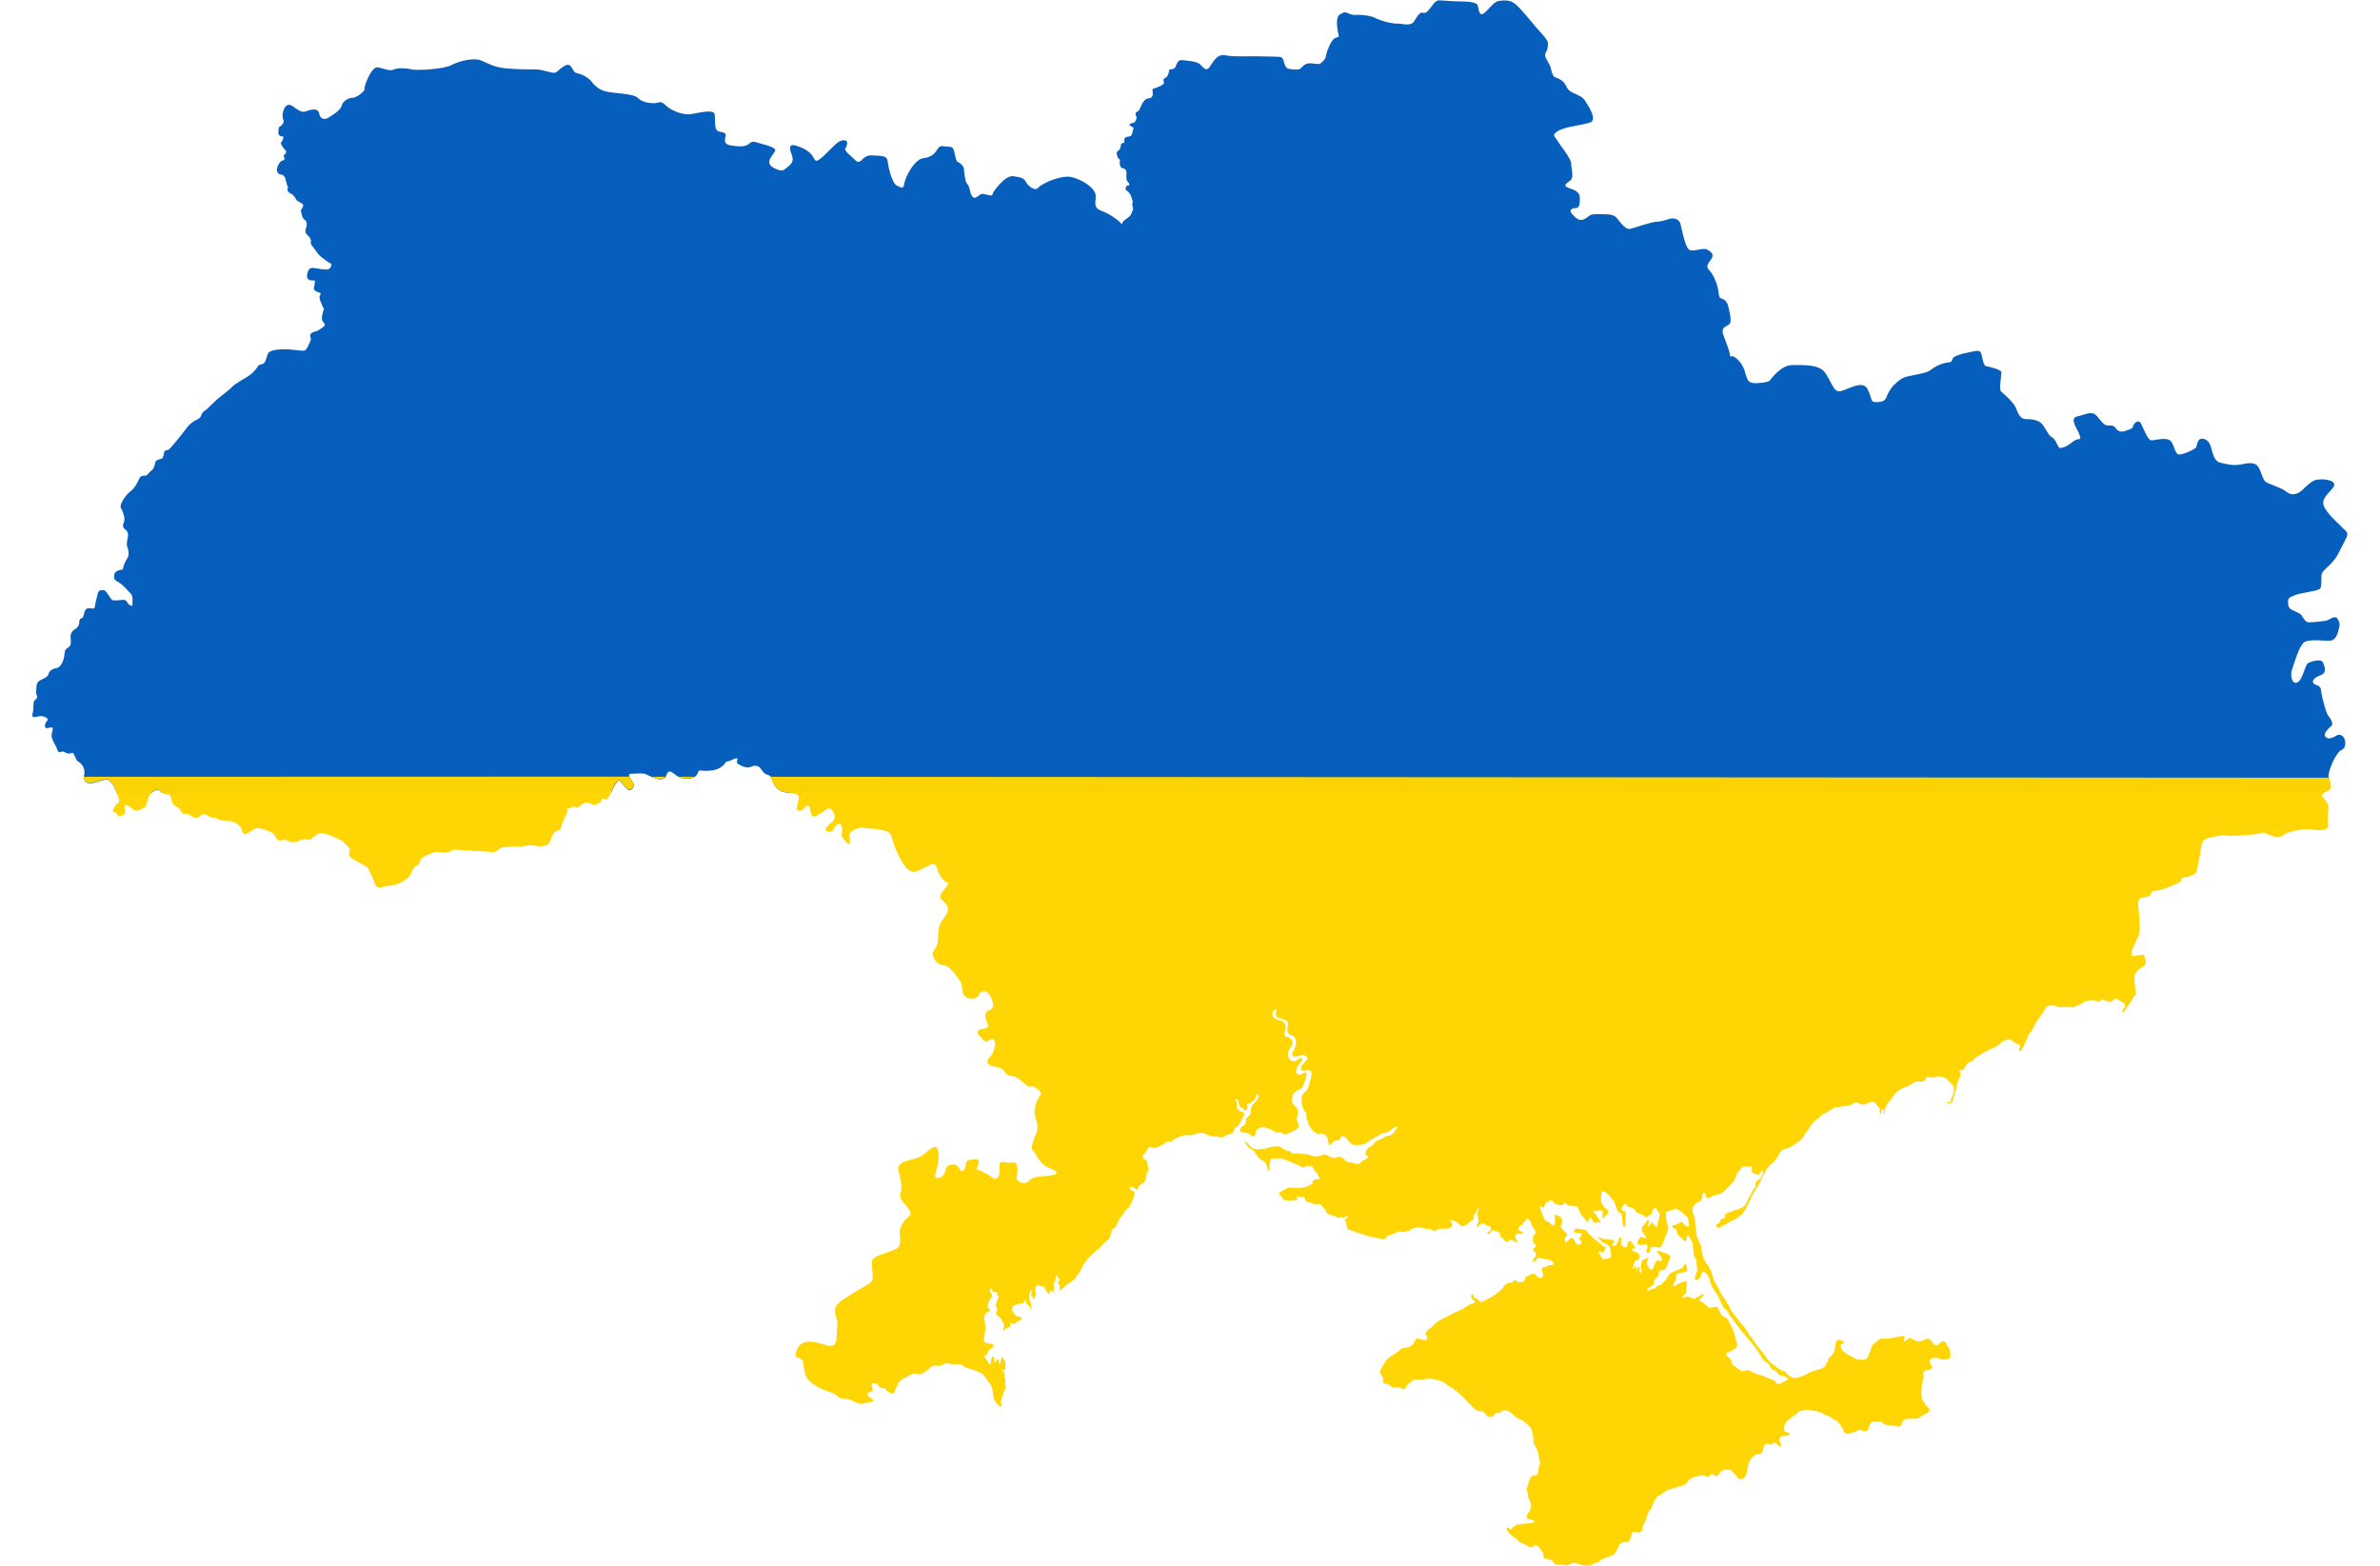
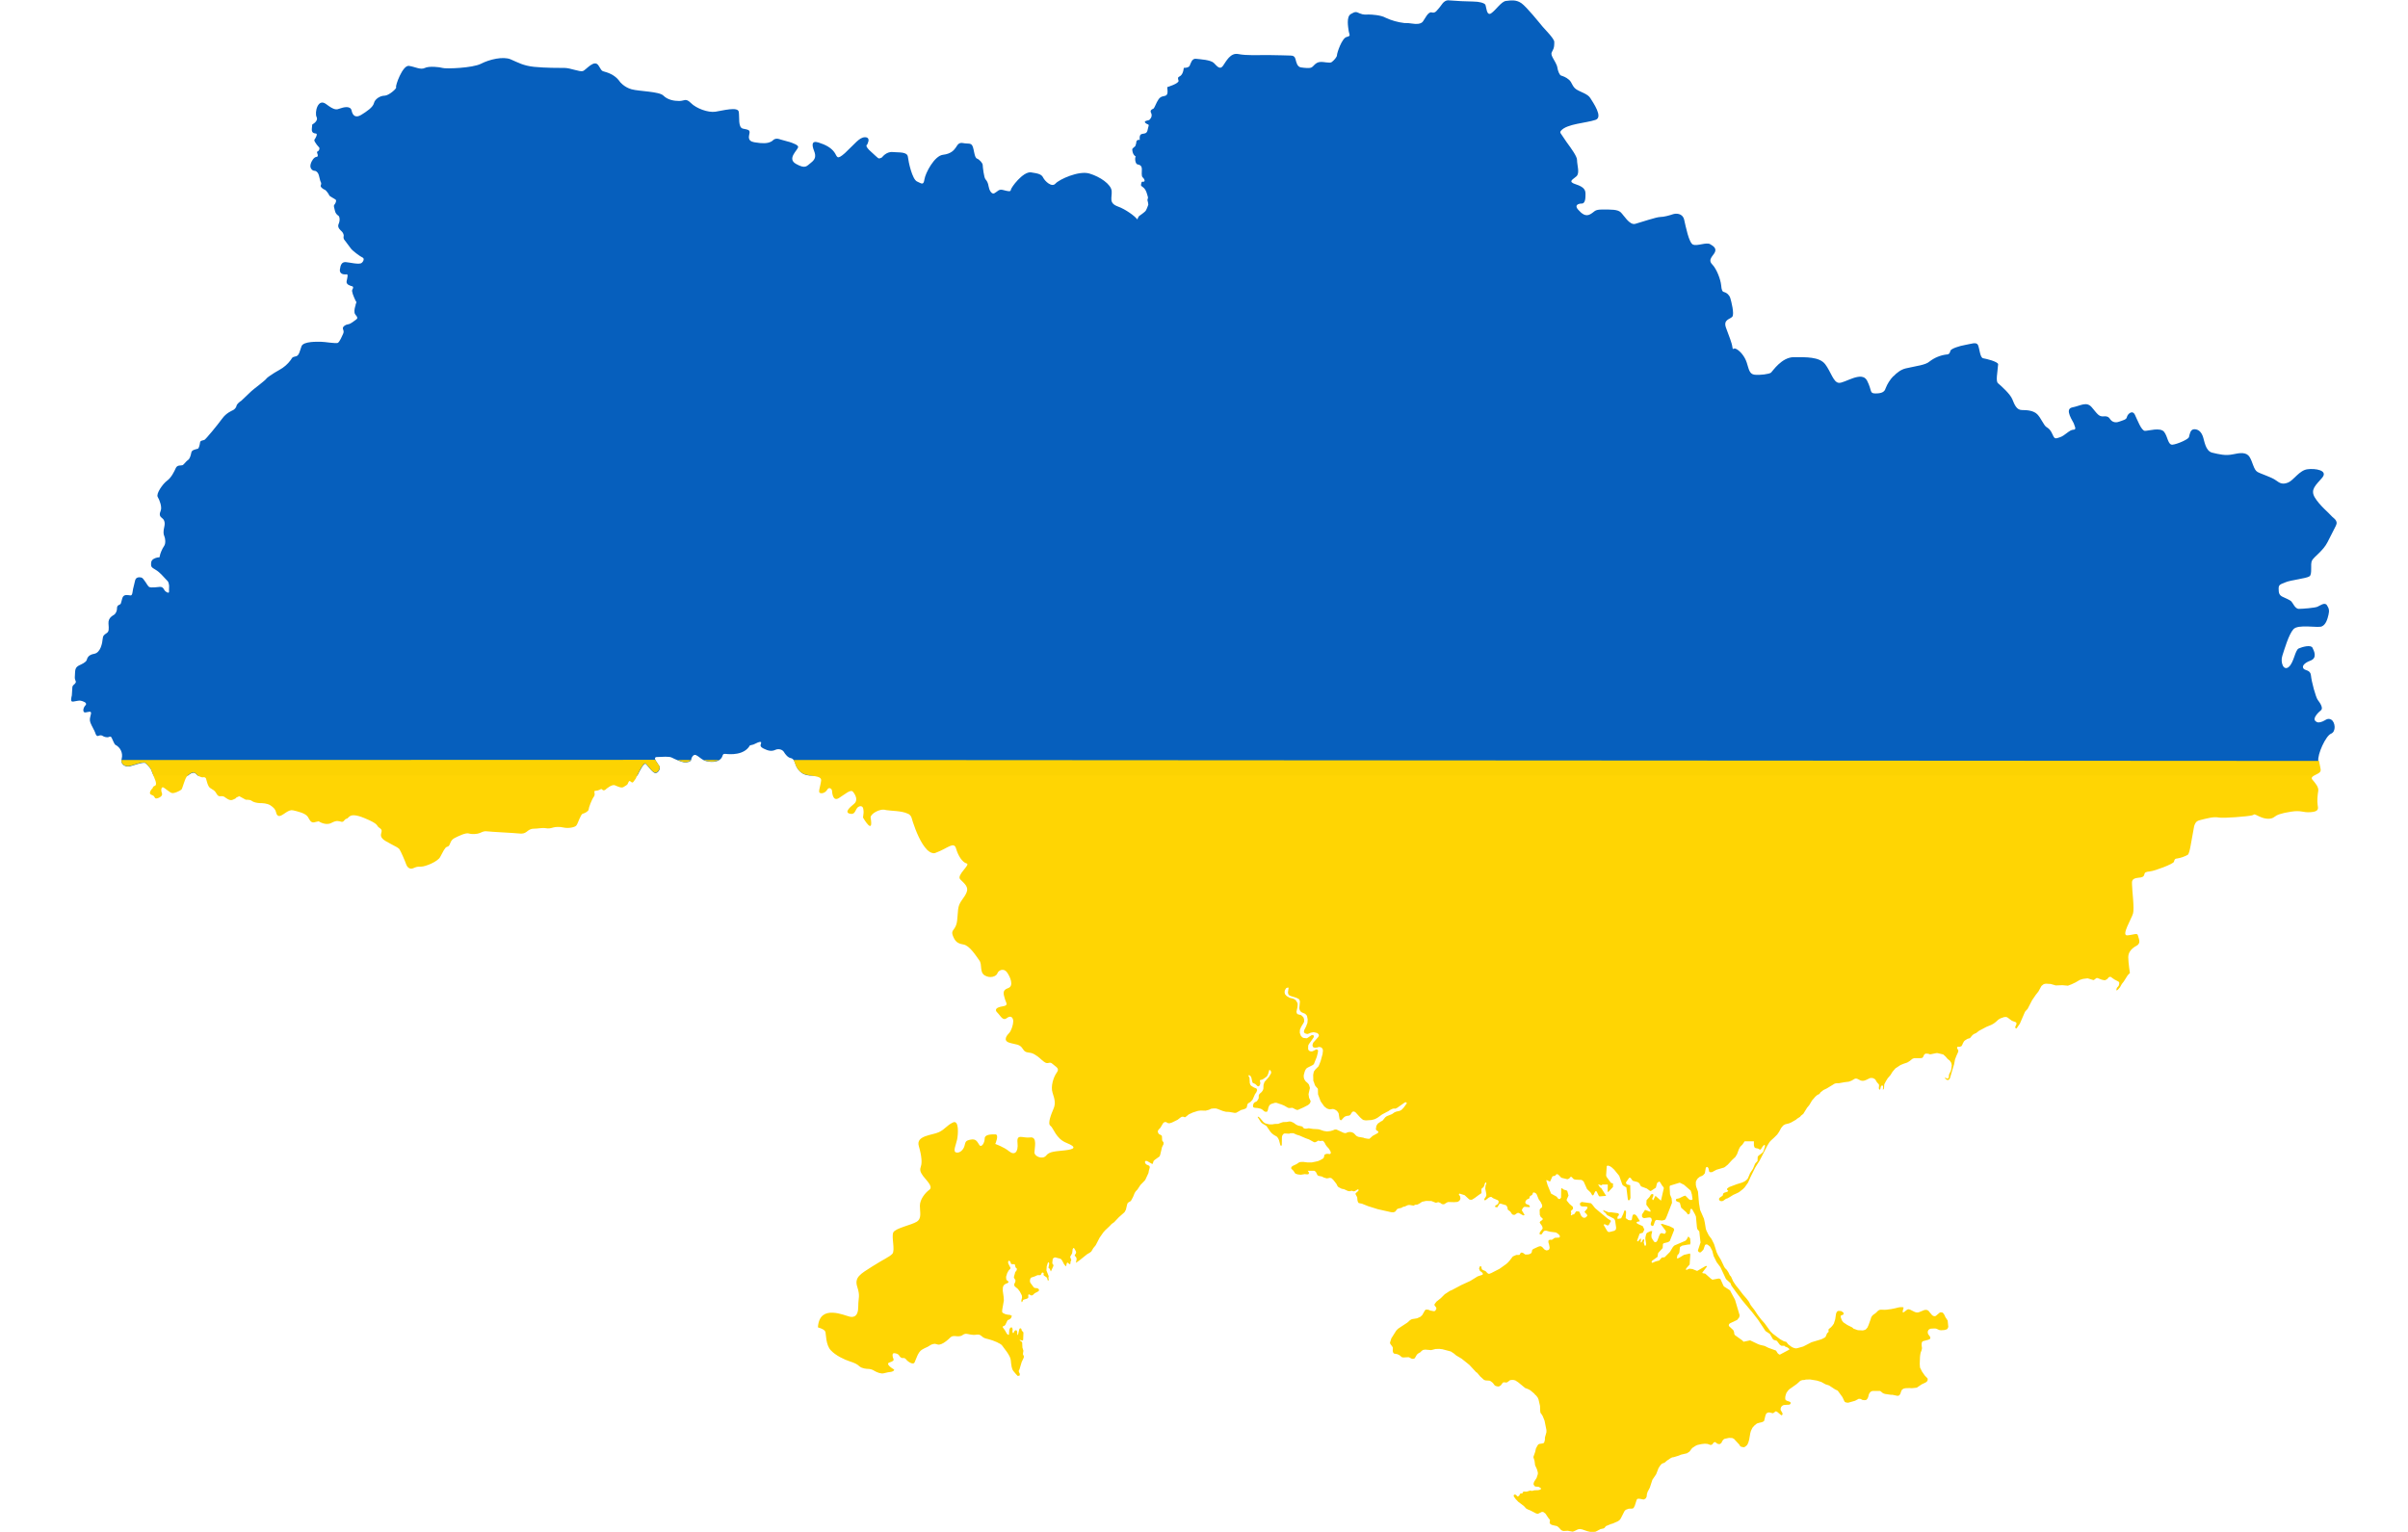
- <svg xmlns="http://www.w3.org/2000/svg" xmlns:xlink="http://www.w3.org/1999/xlink" width="38" height="25" viewBox="0 0 71 48">
+ <svg xmlns="http://www.w3.org/2000/svg" xmlns:xlink="http://www.w3.org/1999/xlink" width="22" height="14" viewBox="0 0 71 48">
  <defs>
    <filter id="A" x="0%" y="0%" width="100%" height="100%">
      <feColorMatrix in="SourceGraphic" values="0 0 0 0 1 0 0 0 0 1 0 0 0 0 1 0 0 0 1 0" />
    </filter>
    <mask id="B">
      <g filter="url(#A)">
        <path d="M0 0h71v48H0z" fill="rgb(0%,0%,0%)" fill-opacity=".988" stroke="none" />
      </g>
    </mask>
    <clipPath id="C">
      <path d="M0 0h71v48H0z" />
    </clipPath>
    <g id="D" clip-path="url(#C)">
      <path d="M43.152.008c-.156.004-.219.172-.281.234s-.117.184-.234.148-.215.199-.281.285-.215.082-.316.066-.164-.02-.266-.02a1.9 1.9 0 0 1-.582-.164c-.148-.086-.445-.102-.527-.102s-.168.016-.285-.035-.133-.066-.281.02-.082.418-.066.535.082.148-.066.184-.301.5-.301.566-.098.168-.164.219-.25-.02-.383 0-.184.133-.25.168-.215.016-.332 0-.148-.168-.168-.25-.066-.121-.148-.121-.43-.016-.715-.016-.68.02-.93-.031-.383.23-.48.367-.184.016-.285-.086-.43-.117-.562-.133-.164.148-.199.219-.184.066-.184.066l-.004.035c-.012.098-.051.188-.113.223-.074.043-.074.051-.047.141s-.352.203-.352.203v.023c.008.102.035.234-.082.254s-.168.047-.242.191-.082.199-.125.215-.098.051-.059.125.012.145-.023.184-.008.035-.109.059-.059.066-.016.094.094.016.066.09-.016.203-.125.219-.164.016-.148.199h-.059c-.016.012-.027.023-.043.039a.47.47 0 0 1-.039.16.59.59 0 0 0-.09.082c-.004.02-.004.035 0 .055.016.133.09.18.113.191-.039-.016-.039.227.051.242s.133.059.133.152-.016.215.023.25.086.105.051.133-.074-.027-.09.051-.027.074.047.125.109.133.137.234.031.082.016.133-.008.043.008.109.008.082.008.082-.043.125-.074.176-.199.164-.199.164l-.02.016-.035.063c0 .008-.004.016-.004.023l-.016.008c-.066-.098-.367-.316-.598-.398-.301-.109-.184-.27-.199-.484s-.367-.453-.699-.551-.945.184-1.062.316-.332-.082-.383-.184-.133-.133-.383-.168-.633.484-.633.551-.113.035-.246 0-.168.051-.266.102-.168-.117-.184-.219-.051-.168-.098-.219-.086-.398-.086-.449-.098-.168-.18-.199-.086-.27-.137-.387-.148-.066-.297-.098-.184.082-.234.148-.133.188-.398.219-.547.566-.578.766-.086.137-.234.07-.266-.602-.285-.77-.281-.133-.48-.152-.332.168-.332.168c-.133.066-.098.035-.332-.168s-.133-.23-.133-.23.012-.023.02-.047l.023-.07c.008-.059-.012-.117-.109-.117s-.176.059-.266.141l-.367.359c-.266.234-.23.102-.332-.035s-.266-.23-.496-.301-.199.102-.133.27.031.266-.102.367-.164.203-.465.035.066-.437.066-.535c0-.055-.148-.113-.293-.16h-.008l-.266-.074s-.133-.066-.23.035c-.016.016-.035.027-.055.039h-.004c-.109.059-.281.055-.473.023-.043-.004-.07-.012-.102-.023h-.008c-.059-.023-.09-.059-.098-.098-.008-.023-.008-.047-.004-.07s.004-.047.012-.074c.035-.133-.035-.133-.199-.168s-.102-.367-.133-.531-.5-.035-.73 0-.598-.102-.766-.27-.199-.066-.367-.066-.363-.035-.496-.168-.766-.133-1-.199-.363-.234-.363-.234-.098-.168-.332-.266-.199-.004-.332-.234-.398.133-.496.164-.398-.098-.566-.098-.633 0-.965-.035-.496-.133-.73-.234-.664 0-.93.137-1.098.164-1.199.133-.43-.066-.562 0-.297-.035-.496-.066-.434.633-.402.668-.23.266-.363.266-.301.102-.332.234-.234.266-.398.367-.266.035-.301-.133-.266-.102-.367-.066-.164.066-.43-.137-.367.27-.301.402-.133.234-.133.234-.008.02-.016.145.074.133.133.141-.016.148-.051.191c-.008.012 0 .039.012.066a.96.96 0 0 0 .133.176c.031.031 0 .109-.043.125s-.008.059 0 .102.008.066-.051.074-.141.109-.172.234.063.199.121.199.102.051.125.102.051.207.066.234.035.066.008.117.078.125.125.141.133.148.141.176.16.102.199.133-.008.125-.039.16-.008.082.016.184a.24.24 0 0 0 .109.16c.039.023.059.148.008.258s.059.199.09.227.082.098.066.164.023.109.059.152l.16.215c.047.078.313.27.371.293s.051.102-.023.168-.383-.016-.5-.023-.164.074-.184.234c-.012.129.098.152.168.152.016 0 .031 0 .043-.004.055-.008.023.109 0 .219s.141.148.176.156.039.051.004.102.043.219.078.301.051.09.051.09l-.031.098.004.004-.012.031c-.023.086-.043.195 0 .254.086.098.074.133.027.164s-.168.137-.242.145-.199.074-.168.152.02.113 0 .156-.105.25-.164.277-.414-.035-.523-.035-.555-.02-.613.141-.074.285-.168.313-.105.004-.172.121a1.08 1.08 0 0 1-.344.301 3.44 3.44 0 0 0-.32.199c-.043.031-.082.059-.094.078-.043.066-.398.324-.473.395l-.316.301c-.043.023-.141.105-.148.156s-.059.109-.102.133-.215.086-.348.27-.516.652-.559.668-.125.016-.133.074-.031.191-.074.203-.184.031-.199.113-.047.203-.105.238-.129.148-.176.164-.16-.016-.207.09-.141.301-.273.395-.352.41-.293.508.141.32.094.43-.035.176.031.223.117.125.082.277-.031.234 0 .301.051.227-.008.309-.125.242-.133.309-.016.035-.082.051-.184.051-.191.168 0 .133.141.215.25.227.289.262.063.074.086.09.059.125.047.211.027.184-.055.148-.094-.082-.117-.117-.059-.059-.109-.059-.289.043-.348 0-.164-.277-.242-.293-.164-.008-.191.086l-.066.273c-.016.074-.016.211-.082.203s-.176-.035-.227.031-.055.234-.098.25c-.012.004-.023.008-.031.016-.016.004-.023.012-.035.02-.016.016-.031.043-.031.09 0 .102-.051.168-.086.195s-.195.09-.18.281.016.25-.062.301-.113.078-.121.184-.059.426-.266.461-.219.16-.234.199-.074.086-.172.133-.184.074-.191.234-.02.203.008.262.016.066-.008.102-.078.047-.086.121l-.016.254c0 .031-.082.215.051.191s.176-.035.223-.027.234.059.152.145-.094.234 0 .223.199-.066.172.051-.051.176-.016.27.133.258.148.309.043.133.109.102.102-.012.141.012.133.047.176.027.066-.023.09.02.082.203.117.223a.38.38 0 0 1 .199.434c-.051.211.141.254.223.246s.449-.152.516-.109.176.191.176.191l.082.203h1.078c.066-.062.152-.102.199-.086s.078.055.109.086h13.77c.074-.152.207-.422.27-.363.082.086.215.285.297.285s.168-.133.121-.219-.234-.285-.07-.285.367-.031.465.02.285.133.383.148.219-.031.219-.082.066-.184.148-.148.148.113.25.164.363.086.496-.016.051-.199.184-.184.582.051.762-.266l.109-.027c.102-.051.188-.09.227-.082.012 0 .016.008.016.023 0 .059-.074.109.074.184s.258.094.367.043.23-.008.273.066.125.176.215.191.125.125.141.176.102.309.375.359l.078.012h47.063c.055-.039.145-.07.191-.109.086-.066.035-.117 0-.336s.234-.801.398-.867.133-.352.016-.434-.215.031-.281.051-.148.066-.23-.02.098-.266.18-.332-.031-.234-.098-.32-.199-.582-.215-.766-.184-.152-.234-.219 0-.168.219-.25.113-.301.063-.402-.312-.031-.43.02-.152.449-.316.582-.266-.148-.199-.352.199-.668.348-.832.75-.035.883-.086.184-.234.215-.367.016-.199-.051-.301-.215.016-.297.051-.465.066-.582.066-.184-.184-.234-.234-.18-.098-.281-.148-.117-.121-.117-.254.066-.133.219-.199.645-.117.746-.184.016-.383.082-.5.348-.301.484-.57l.262-.516c.086-.168-.082-.234-.148-.316s-.363-.32-.512-.57.031-.383.23-.617-.215-.301-.465-.266-.434.348-.598.414-.25.035-.383-.066-.465-.199-.582-.266-.148-.316-.246-.469-.285-.133-.52-.082-.43 0-.648-.051-.246-.383-.297-.516-.133-.219-.266-.219-.148.184-.168.25-.363.219-.512.234-.148-.254-.266-.402-.484-.031-.598-.031-.234-.336-.316-.504-.234-.016-.25.07-.117.098-.25.148-.23-.016-.266-.066-.066-.117-.215-.102-.199-.082-.367-.281-.348-.051-.613 0 .035.449.051.516.098.184-.02.184-.262.184-.414.234-.168.066-.234-.082-.113-.187-.195-.238-.168-.281-.285-.398-.312-.133-.48-.133-.234-.168-.301-.336-.348-.418-.445-.5c-.043-.031-.047-.121-.039-.223l.039-.379c-.02-.082-.367-.168-.469-.184s-.113-.316-.164-.418-.215-.031-.398 0-.449.117-.465.184-.035.117-.133.117a1.09 1.09 0 0 0-.516.215c-.133.117-.398.137-.75.219-.148.035-.281.137-.383.246h-.008a1.18 1.18 0 0 0-.238.375c-.031.113-.117.164-.316.164s-.102-.082-.266-.402-.699.086-.883.07c-.09-.008-.148-.094-.211-.207s-.129-.262-.219-.379c-.184-.234-.598-.219-.98-.219s-.664.438-.715.484-.348.086-.516.066-.18-.184-.246-.383-.203-.352-.316-.418-.117.066-.133-.066-.102-.336-.199-.602.133-.266.199-.352-.035-.484-.066-.582-.117-.168-.184-.184-.086-.051-.102-.219-.133-.5-.281-.652.035-.266.086-.383-.035-.184-.152-.25-.398.066-.531.016-.234-.586-.281-.785-.25-.203-.352-.168-.281.086-.398.086-.598.164-.781.215-.363-.281-.461-.367-.301-.082-.566-.082-.234.066-.383.148-.266-.016-.383-.148 0-.187.117-.187.117-.184.117-.301-.035-.215-.301-.301-.098-.148.016-.25.02-.348.02-.516c0-.109-.176-.352-.328-.559l-.187-.277c-.012-.016-.012-.035-.004-.051 0-.008.008-.02.016-.027.184-.219.785-.238 1.082-.34.25-.082-.082-.551-.164-.684s-.301-.184-.434-.27-.133-.215-.23-.301-.199-.117-.25-.133-.102-.148-.117-.25-.098-.219-.148-.316-.051-.133 0-.219.051-.168.051-.27-.285-.383-.367-.48-.496-.617-.664-.734-.332-.086-.48-.07-.316.285-.465.387-.152-.219-.184-.27-.184-.098-.383-.098a10.9 10.9 0 0 1-.73-.035h-.035zm0 0" stroke="none" fill="rgb(0%,35.686%,73.333%)" fill-opacity=".988" />
    </g>
    <mask id="E">
      <g filter="url(#A)">
        <path d="M0 0h71v48H0z" fill="rgb(0%,0%,0%)" fill-opacity=".988" stroke="none" />
      </g>
    </mask>
    <clipPath id="F">
      <path d="M0 0h71v48H0z" />
    </clipPath>
    <g id="G" clip-path="url(#F)">
      <path d="M1.59 23.813c-.012.168.152.199.227.195.086-.012.449-.152.516-.109s.176.191.176.191l.141.359c.016.039.043.141 0 .164s-.074.035-.074.059-.02.027-.051.07-.082.133.008.164.082.059.102.086.031.031.074.023.191-.066.148-.168-.008-.199.043-.176.191.152.266.176.266-.074.301-.105.098-.312.164-.402.18-.152.238-.133.102.09.145.113.105.043.133.035.074 0 .09.035.051.25.133.301.141.082.176.141.066.125.141.117.109.008.133.023.152.125.238.094c.051-.02.086-.035.105-.047.012-.016.023-.031.039-.035.031-.02.082-.035.082-.035l.199.109c.109 0 .156.008.199.043s.168.063.242.063.23.004.332.07.156.133.172.199.043.168.152.125.25-.199.383-.168.387.086.465.203l.047.082c.047.074.086.117.191.082l.102-.023s.215.148.398.051.234-.051.316-.035.082-.082.164-.098.066-.219.551-.02.363.234.465.301.082.102.066.168-.035.148.133.25l.184.102c.113.059.215.109.25.152.047.066.195.414.215.48s.098.168.215.121.117-.051.25-.051.516-.152.598-.301.148-.305.215-.32c.051-.012.074-.043.086-.082.004-.012.012-.023.016-.035a.27.27 0 0 1 .148-.164c.102-.051.332-.168.434-.137s.266.02.348-.016.133-.066.23-.051.863.051.98.066.184 0 .25-.051.117-.098.234-.098.266-.035.363-.016.168 0 .234-.02.199-.031.332 0 .348 0 .398-.066.133-.352.199-.367.184-.082.184-.133.098-.316.164-.402-.031-.184.051-.184.168-.051.168-.051h.031c.012.016.027.031.047.035s.043 0 .063-.016c.031-.035.207-.176.297-.141s.199.098.273.055.125-.074.133-.105a.19.19 0 0 1 .023-.051c.012-.023.031-.043.051-.027.035.027.07.066.102.02l.074-.102s.234-.551.316-.469.215.285.297.285.168-.137.121-.219c-.027-.043-.094-.121-.121-.184zm17.418 0c.074.031.152.059.203.066.09.016.195-.023.215-.066zm.82 0c.094.047.336.082.477 0zm2.816 0a.48.48 0 0 1 .047.109c.016.051.102.309.375.359s.449.043.441.176c-.008.078-.039.191-.055.273-.012.063-.012.105.02.117.074.027.176-.016.227-.105s.141-.035.148.031.023.352.215.234.367-.285.441-.199.176.266.031.383-.289.258-.141.301.168-.051.223-.148.191-.125.211 0 .008.121-.008.273c0 0 .34.594.238 0-.016-.102.285-.301.484-.234.156.027.488.02.672.109l.043.02c.039.027.066.063.082.105.039.141.172.555.352.836a1.2 1.2 0 0 0 .145.184l.066.051a.32.32 0 0 0 .074.035c.027.008.039.012.051.012.027 0 .051-.004.074-.016.367-.133.566-.367.633-.133s.199.434.332.469-.332.367-.199.5.266.234.199.402-.168.234-.234.398-.031.469-.098.637-.164.168-.098.332.129.238.328.27.402.367.5.5 0 .367.168.469.363.035.398-.066.199-.168.297-.035.234.434.035.5-.133.203-.098.336.129.203-.07.234-.266.102-.164.199.164.27.297.168.199 0 .199.102-.062.301-.129.367-.203.234 0 .301.332.035.43.199.199.07.363.168.168.133.301.234.164-.031.266.066.234.133.133.27-.199.43-.133.633.102.332.031.5-.195.469-.098.535.168.402.5.535.266.199-.035.234-.496.031-.598.164-.367.035-.367-.098.102-.5-.133-.469-.43-.133-.398.168-.098.402-.262.266-.434-.23-.434-.23.133-.301 0-.301-.332 0-.332.133-.102.297-.168.199-.098-.199-.266-.168-.164.066-.199.199-.164.238-.266.203 0-.234.035-.402.066-.633-.133-.535-.234.203-.434.301-.73.102-.633.434.102.535.066.637-.031.168.066.301.332.336.199.434-.297.301-.297.504.066.398-.102.5-.664.199-.73.332.066.57-.031.672-.266.164-.633.398-.562.336-.465.637.031.332.031.602c0 .086-.008.156-.027.207-.039.113-.125.148-.238.125-.082-.016-.312-.117-.535-.125s-.426.074-.461.426v.035c.133.039.215.082.234.148s.008.395.164.566.434.297.59.348.227.082.309.156.234.082.273.082a.37.37 0 0 1 .199.063c.078.047.207.098.293.074s.191-.043.223-.043.141-.051.086-.082-.262-.168-.137-.211.152-.066.125-.125-.051-.184.043-.168.125.043.148.086.074.074.117.066.082.023.098.051.211.191.262.082.105-.32.23-.395.164-.074.223-.117.145-.082.219-.059.082.027.164 0 .219-.141.266-.191.094-.066.168-.059.164.02.23-.031.117-.043.156-.035.16.035.234.027.133-.027.207.039.094.066.234.102.375.133.414.199.25.293.266.453.027.266.078.336.137.156.137.156l-.008.008.02-.008.039-.004.016-.016v-.047l-.027-.055-.004-.043.02-.031.07-.234.066-.141.004-.031-.004-.02-.027-.059.016-.105-.031-.102-.008-.16-.023-.027-.051-.035v-.02l.063.023h.023l.016-.008.004-.027.008-.215-.012-.02-.039-.039-.016-.059-.039-.02-.023.031-.035.152-.02.039-.008-.023-.004-.09-.02-.039-.016-.008-.043.02-.027.055-.012.016h-.016l-.016-.039.008-.074-.012-.043-.008-.016-.023-.004-.023.008-.023.027-.016.047-.012.148-.023.004-.043-.039-.059-.105-.066-.09v-.023l.012-.016.039-.012.027-.027.066-.137.031-.027h.02l.047-.035.023-.031.016-.051.004-.008-.023-.004-.035-.02-.074-.008-.074-.016-.078-.039-.023-.031.004-.07.051-.289-.008-.117-.027-.191.004-.102.016-.047.023-.031.051-.035.055-.02.031-.027v-.023l-.016-.012-.047-.039-.008-.031-.004-.07.035-.113.043-.078.055-.059.004-.027-.07-.141-.004-.047.012-.027.016-.008.016.004.027.031.02.059.016.012.098.004.008.016.02.082.043.043-.008.047-.047.063-.012.051-.02.066-.008.051.031.051.02.035-.008.051-.031.063v.047l.02.031.094.078.059.078.063.121.008.066-.023.098.008.047h.016l.012-.02.02-.043.016-.012.105-.031.035-.023.008-.023-.004-.066.008-.016.02-.008.055.031.023.004.02-.004.031-.02.043-.043.105-.055.027-.023.008-.027-.016-.031-.035-.023-.078-.008-.035-.016-.105-.141-.016-.039v-.047l.012-.051.023-.031.117-.039.086-.039h.074l.023-.004.039-.07.023-.008.02.008.012.016-.004.051.012.02.082.055.02.031.016.063.023.008.012-.02-.012-.066.008-.051-.07-.18.008-.129.035-.109.012-.012.02-.004.012.043-.023.117.008.023.031.02.031.078h.008l.074-.164.004-.031-.035-.047v-.043l.012-.102.027-.031.035-.016h.023l.164.043.039.043.066.125.047.059h.02l.016-.078.008-.02.02-.012.059.051.02-.004.012-.02v-.051l.02-.039.004-.02-.035-.098.063-.109.016-.129.02-.035h.023l.031.051.035.07-.008.047-.035.051v.023l.039.039.02.059-.023.121h.004l.105-.074.238-.191.086-.051.047-.035.066-.109.074-.09.121-.234.117-.168.063-.07.129-.121.07-.074.078-.055.148-.156.176-.156.043-.078.039-.164.016-.043.031-.027.051-.027.027-.027.059-.109.051-.125.035-.055.055-.059.09-.137.137-.141.023-.035.094-.203s.004-.035.012-.07l.027-.098v-.027l-.016-.031-.086-.039-.039-.039-.008-.039.008-.027.012-.008.047.004.148.086.027.004.027-.09.035-.035.152-.109.02-.047.059-.246.047-.094v-.051l-.043-.062-.008-.141-.027-.027-.062-.031-.023-.027-.02-.059.027-.055.055-.055.086-.145.027-.027.043-.012.027.004.055.031.027.004h.027l.074-.023.176-.086.09-.07.039-.023.039-.004.047.016h.027l.105-.086.125-.059.16-.051.082-.012.164.004.102-.027.074-.035.082-.008h.055l.051.012.168.066.102.027.098.004.18.031.043-.004.086-.047.066-.039.098-.027.059-.027.023-.027.023-.102.027-.031.066-.039.066-.07.074-.168.047-.07.023-.066-.016-.039-.012-.012-.07-.027-.09-.055-.023-.027-.02-.059-.008-.16-.035-.07.012-.016.027.004.039.039.016.039.027.125.016.035.078.035.07.066.027.008.02-.008.023-.027.016-.047v-.047l-.012-.039.004-.027.082-.023.047-.031.082-.059.02-.031.027-.059.035-.121.02.008.035.047v.051l-.066.113-.141.16-.031.094-.004.121-.016.047-.035.051-.07.063-.023.039-.004.102-.035.059-.023.031-.07.035-.027.027-.023.063.004.047.008.016.043.016.094.008.098.023.059.035.039.039.043.02h.047l.016-.016.016-.039.016-.078.02-.047.023-.035.047-.031.113-.035h.051l.164.055.082.035.113.066.047.008.094-.008.098.051.047.016h.023l.184-.082.141-.074.055-.051.023-.066-.051-.109-.016-.105.008-.051.035-.148-.016-.062-.02-.055-.039-.043-.059-.051-.043-.066-.016-.062v-.066l.027-.102.016-.043.031-.055.047-.035.156-.078.031-.023.012-.016.086-.215.031-.121.012-.078-.008-.02-.039-.023-.051.023-.035.02-.055.023h-.043l-.043-.016-.027-.027-.012-.039.004-.102.02-.043.117-.164.035-.055.004-.027-.004-.02-.012-.012-.023-.008-.039.008-.113.078-.031.016-.105-.012-.035-.02-.043-.043-.035-.094.004-.098.035-.086.086-.141.012-.039-.004-.07-.023-.059-.066-.062-.098-.027-.023-.008-.02-.035-.008-.039.031-.137.008-.102-.012-.043-.051-.082-.07-.043-.125-.031-.09-.055-.051-.059-.012-.059.008-.055.023-.043.023-.031.055-.02.016.016-.02.145.016.059.027.027.039.02.188.059.074.039.02.035.012.039-.02.203.004.043.02.039.004.016.047.039.109.047.043.043.016.031.02.105-.008.105-.043.113-.059.117-.008.051.004.02.031.027.047.016.039.004.094-.039.086-.016.047.008.074.02.039.039.008.043-.023.043-.156.176-.023.07.008.043.02.031.047.012.066-.004.063-.02.066.012.047.043.012.059-.012.109-.059.215-.043.113-.027.059-.098.098-.047.066-.02.098.004.188.023.055.027.082.02.031.066.074.008.016.004.168.082.219.113.16.082.063.043.016.051.012.09-.012.027.004.043.016.055.035.027.031.031.047.031.188.031.031h.023l.012-.012.066-.074.035-.027.051-.02.082-.012.035-.02.055-.086.016-.012.023-.012.047.012.031.023.133.148.07.063.039.023.074.012.18-.012.102-.027.082-.043.141-.102.16-.086.035-.016.063-.043.074-.035.039-.008.051.004.055-.027.234-.164.02-.008h.023l.027.027-.105.145-.07.07-.055.027-.105.023-.055.023-.078.055-.164.066-.047.035-.086.105-.055.027-.094.066-.043.07-.016.105.016.031.055.035.008.016-.008.027-.031.023-.137.074-.105.094-.066-.004-.082-.016-.043-.016-.16-.027-.059-.031-.078-.082-.062-.031-.074-.008-.062.012-.039.02-.043.004-.047-.012-.203-.094-.027-.008-.043.004-.055.023-.078.023-.109.012-.102-.016-.137-.047-.051-.008-.148-.008-.129-.02-.086.012-.047-.004-.035-.016-.035-.047-.133-.031-.059-.027-.086-.062-.082-.035-.047-.004-.086.016-.109.004-.043.012-.113.043-.117.004-.062.012h-.094l-.074-.016-.066-.02-.051-.039-.113-.133-.051-.035-.016.012.105.164.043.039.129.078.117.172.051.059.066.051.09.051.027.031.02.031.023.051.039.145.02.035.02-.012.008-.023.004-.242.012-.051.035-.047.031-.016h.023l.125.008.039-.016h.094l.102.047.09.027.188.082.109.039.156.086.027.004.039-.012.066-.039h.027l.016.012.09-.008.023.004.047.059.027.055.031.047.078.086.047.082.012.043-.023.039-.102-.008-.039.012-.035.016-.008.023-.008.047-.02.043-.086.051-.086.039-.187.039h-.145l-.129-.016-.094.004-.035.012-.082.055-.109.051-.047.035-.012.043.039.047.035.031.047.074.016.016.066.023.098.012.129-.02.078.008.039-.008.016-.039-.02-.035s-.008-.016-.02-.031h.203l.035.023.023.027.043.09.035.02.102.02.059.031.09.027.043-.004.059-.012.027.004.031.012.055.055.047.059.047.063.035.07.027.027.098.051.078.016.121.055.055.008.059-.016.07.02.039-.012.082-.051h.02l.008.016-.004.027-.086.078-.008.023.055.105.008.094.016.055.023.031.102.02.195.078.301.094.418.094.074.004.055-.023.063-.082.07-.023.051-.008.07-.039.039-.004.094-.043.039-.008h.023l.125.02.051-.027.063-.004.059-.027.094-.062.125-.027.168.004.129.051h.023l.059-.016.031.008.055.027.012.016.047.016.043-.004.082-.051.039-.016h.047l.141.004.109-.008.051-.031.027-.035.012-.039-.008-.066-.043-.066.008-.012.016-.012.16.051.145.133.051.012.039-.008.082-.051.137-.102.066-.043.008-.016-.004-.094.012-.047.051-.031.027-.055.02-.07.027-.031.016.008v.043l-.02.039-.012.105.031.16.004.047-.016.047-.043.063-.008.016.016.039.023-.008.105-.082.035-.016.023-.004h.023l.051.039.148.063.023.023.004.02-.008.051-.027.035-.062.039-.023.035.02.008.043.012.023-.008.051-.09.035-.02.184.055.035.051.016.086.078.059.055.082.035.02h.051l.078-.055.047-.004.125.07.02.008.02-.004.016-.02-.012-.016-.07-.113v-.023l.023-.043.023-.031.035-.02.148.012.016-.008.004-.02-.035-.043-.07-.023-.031-.027-.008-.039.016-.043.043-.043.055-.02.012-.016.023-.066.051-.027.016-.012.027-.066.016-.008h.023l.055.031.023.035.059.145.066.094.043.09v.047l-.004.023-.047.035-.023.031-.004.027.004.141.031.07.047.035.012.016v.027l-.012.016-.062.043-.02.039.078.109.016.063-.008.027-.074.094-.016.047.004.016.012.016.047-.004.07-.098.031-.016h.051l.113.031.184.023.059.035.043.039.02.031.004.023-.008.02-.016.012-.137.008-.078.055-.02.008-.051-.004-.039.016-.008.012-.004.051.023.078.016.086-.008.051-.027.027-.059.016-.043-.016-.031-.02-.066-.074-.039-.02-.023-.004-.059.016-.16.074-.031.031-.016.078-.027.031-.035.016-.039.012-.094.004-.016-.008-.066-.047-.047-.008-.027.02-.023.043-.016.012h-.09l-.109.047-.113.145-.059.063-.059.047-.187.133-.258.133-.059.023h-.027l-.039-.023-.035-.043-.031-.023-.066-.027-.035-.023-.012-.035-.008-.047-.027-.023-.027.027-.016.051.004.02.023.055.063.047.027.035v.02l-.012.02-.152.051-.227.141-.289.133-.293.156-.059.023-.16.105-.121.121-.141.113-.059.078v.039l.047.059.008.02.004.023-.031.059-.031.02h-.023l-.105-.02-.066-.027-.074-.004-.031.027-.082.145-.059.055-.105.047-.164.027-.055.031-.086.078-.191.125-.098.066-.055.055-.156.246-.043.137.012.039.059.078.02.039-.004.098.008.043.02.031.012.012.109.02s.012.004.02.012c.016.008.039.016.039.016l.078.066.047.008.156-.008.023.004.074.039.027.008.047-.004.031-.016.055-.094.023-.031.047-.035.051-.027.039-.043.051-.031.066-.008.18.016.137-.035.121-.004.098.012.262.07.117.078.016.02.043.031.164.098.238.191.211.227.035.023.098.117.117.105.047.016.121.008.039.016.066.051.059.078.035.023.074.016.039-.008.047-.031.063-.086.043-.008.07.008.035-.016.078-.059.07-.008.043.004.051.012.09.059.219.18.086.031.074.039.125.105.02.027.043.039.047.063.023.055.047.203.004.145.008.063.008.016.023.027.039.063.059.145.059.293v.07l-.047.168v.07l-.02.074-.012.023-.035.016-.109.016-.031.016-.023.031-.051.094-.023.105-.055.156v.023l.031.094s.004.008.004.023c.008.043.016.125.016.125l.059.129.027.098v.051l-.039.121-.078.121-.02.07.016.035.023.031.016.012.098.008.023.008.055.035.008.02-.027.027-.066.016-.113.004-.082.02-.051-.012-.117.035-.098-.004-.031.055-.066.008-.039.07-.035.02h-.02l-.02-.027-.031-.027-.051-.004-.012.043.004.016.059.082.082.086.176.133.066.074.055.031.102.043.156.082.047.012h.016l.121-.059.047.004.066.051.086.129.051.063.004.02-.012.07.008.02.023.031.051.023.152.035.063.051.047.055.047.035.051.012.125-.008.156.031.059-.023.102-.051.063-.012.07.012.172.059.125.031.125-.016.152-.082.105-.023.027-.02.039-.051.16-.066.059-.016.164-.074.047-.035.035-.047.117-.23.039-.043.094-.035.117-.004.035-.016.039-.074.059-.184.023-.031.059-.004.125.023h.023l.051-.031.012-.016.02-.043.008-.078.02-.066.07-.133.082-.25.117-.172.074-.191.047-.074.039-.047.027-.023.074-.027.051-.043c.02-.02.039-.031.039-.031l.098-.066.051-.027.055-.008.152-.047.074-.031.184-.043.078-.051.086-.113.113-.074.055-.023.125-.027.105-.012.086.008.086.031h.02l.039-.016.047-.062.035-.012.023.008.047.039.043.016h.043l.047-.035.031-.062.031-.043.035-.023.141-.031.102.004.055.027.16.172.031.051.031.023.074.016h.02l.039-.02.059-.051.035-.074.027-.094.035-.203.02-.07.047-.098.066-.074.074-.059.074-.023.086-.02.055-.027.012-.016.043-.172.027-.059.051-.027.043-.004.098.023h.023l.078-.059.043.016.125.105.023.004.012-.012.012-.02-.008-.043-.051-.086-.004-.02.004-.039.016-.043.027-.031.051-.027.184-.012.027-.027.008-.02-.004-.023-.031-.023-.094-.031-.039-.035-.004-.043.004-.055.012-.047.023-.066.047-.066.039-.043.238-.168.113-.102.059-.02.066-.004.043-.012.133-.004.215.035.137.043.133.074.109.035.055.035.137.09.082.039.148.203.066.141.035.023.074.012.219-.062.117-.062.055.004.059.031.055.008.059-.004.031-.027.023-.035.016-.043.02-.078.031-.051.031-.031.051-.02h.23l.02.008.078.063.063.023.188.027h.047l.148.031h.023l.023-.004.027-.023.023-.031.023-.07.027-.059.047-.035.063-.016.129-.004.074.004.152-.016.156-.105.125-.059.043-.035.02-.043-.004-.047-.09-.094-.086-.125-.062-.125-.008-.109.008-.223.008-.066c.008-.031.012-.066.012-.066l.027-.066.016-.074-.012-.086v-.047l.008-.051.023-.031.023-.008.16-.043.051-.027.008-.02-.004-.039-.07-.098-.008-.066.008-.023.02-.039.035-.023.035-.012.09-.004h.047l.031.004.098.043.051.008.113-.008.074-.023.023-.027.02-.047-.02-.199-.074-.113-.023-.055-.043-.066-.035-.023h-.066l-.133.113-.047.008-.023-.008-.039-.02-.086-.102c-.055-.09-.137-.086-.254-.027s-.168.051-.301-.023-.133-.031-.234.043-.02-.113-.023-.133-.117-.02-.184 0-.332.082-.48.066-.141.066-.25.133-.113.152-.113.152l-.07.195-.035.078-.055.063-.055.02-.039.008-.152-.008-.133-.047-.043-.039-.156-.078-.121-.082-.043-.055-.016-.039-.023-.062v-.043l.008-.016.059-.02.016-.016.008-.016-.008-.039-.07-.047-.055-.004h-.043l-.035.023-.027.059-.027.18-.043.137-.047.066-.043.047-.043.035-.031.027-.004.023.004.043-.004.02-.043.039-.043.102-.012.02-.051.031-.07.035-.312.094-.258.133-.137.039-.059.016-.047.004-.07-.02-.059-.031-.098-.074-.062-.078-.078-.02-.113-.062-.238-.18-.07-.07-.18-.25-.105-.117-.105-.137-.109-.164-.117-.152-.055-.105-.07-.094-.113-.129-.152-.199-.074-.09-.086-.129-.066-.148-.039-.043-.043-.09-.051-.078-.055-.055-.031-.051-.098-.207-.09-.148-.043-.09-.082-.258-.078-.156-.09-.121-.07-.141-.02-.059-.031-.191-.027-.125-.121-.277-.035-.211-.031-.363-.055-.148-.012-.059v-.098l.027-.062.035-.047.063-.051.059-.023.047-.027.051-.059.027-.156.008-.02.012-.016.016-.004h.016l.031.031.027.117.02.012.023.004.047-.004.137-.074.238-.07.031-.02.086-.07.133-.145.102-.094.055-.09.059-.16.039-.07.07-.07.07-.102h.289v.031.094l.016.059.031.027.082.016.055.031h.023l.016-.016.055-.086.043-.043.027.012-.004.051-.039.117-.016.039-.043.043-.105.078-.023.039-.004.125-.066.07-.016.027-.062.148-.09.137-.062.148-.02.035-.043.039-.047.035-.074.035-.176.055-.238.09-.062.051v.027l.039.039-.027.027-.098.031-.031.023-.02.07-.082.055-.027.027-.004.047.012.016.035.023.047.004.035-.012.094-.066.027-.004.066-.035.133-.082.105-.047.07-.035.121-.094.059-.059.105-.148.074-.168.145-.293.074-.121.066-.102.25-.484.066-.105s.012-.008.02-.023l.035-.035.086-.078.098-.098.059-.086.063-.117.063-.078.066-.039.113-.027.074-.031.156-.09.023-.023.102-.066.023-.031.074-.059.121-.195.066-.078.086-.145.105-.121.059-.051.07-.035.031-.047.094-.074.105-.051.25-.152.063-.012h.07l.172-.031.133-.016.094-.035.082-.051.035-.012.047.004.121.059.055.008.043-.004.059-.02.129-.062.043-.004.047.004.059.031.016.012.051.086.063.07.004.047-.008.074.016.035.023.008.008-.016.016-.078.027-.035.016-.004.023.012.004.012.004.051-.012.051.016.004.023-.039.008-.125.051-.098.055-.09.09-.105.063-.102.09-.105.16-.105.094-.039.117-.039.082-.051.074-.062.055-.023h.188l.066-.008.027-.023.039-.082.043-.031.078.004.066.02.191-.039h.043l.129.031.047.012.074.066.063.074.066.051.043.063.012.039.008.043-.016.129-.023.07-.039.074-.012.047v.051l-.023.039-.016.012-.023-.008-.07-.031.031.051.035.02.016.012.047-.008.035-.047.105-.355.027-.086.027-.148.043-.113.055-.121.008-.051-.039-.066v-.02l.008-.023.016-.008.051.004.059-.02.023-.035.027-.062.031-.055.027-.027.082-.051.078-.023.078-.094.047-.035.07-.031.09-.07.227-.121.16-.066.07-.039.063-.047.086-.078.066-.039.113-.039.066-.004.039.016.137.102.125.047.016.016.004.043-.039.09v.023l.016.016.02.008.016-.016.094-.137.152-.352.02-.035.07-.074.137-.266.117-.172.086-.109.094-.172.063-.051.031-.012.047-.008.121.008h.023l.164.047.207-.008.172.016.113-.043.125-.059.133-.078.094-.031.152-.02.18.055.02-.004.078-.059h.035l.129.051.098.02.07-.035.055-.062.035-.012h.023l.117.082.133.07.02.035-.008.055-.012.039-.055.063-.008.023-.012.051.023.004.031-.023.063-.074.055-.098.063-.082.121-.191.055-.059.016-.012c0-.008-.051-.332-.051-.5s.117-.281.266-.363.051-.234.035-.32-.133-.016-.332 0 .133-.52.18-.684-.031-.734-.031-.902c0-.086-.035-.199.199-.219.117-.008.168-.031.184-.098s.031-.086.184-.102.73-.234.746-.301.031-.102.098-.102a1.02 1.02 0 0 0 .336-.117c.031-.02.063-.145.09-.297l.109-.602c.051-.152.098-.168.246-.203s.367-.098.516-.066.93-.035 1.047-.066.02-.066.234.035.383.082.465.016.199-.117.531-.168.348.035.613.016.234-.117.215-.234 0-.316.02-.434-.098-.25-.184-.352.133-.148.215-.215.035-.117 0-.336c0-.012-.004-.023-.004-.035zM5.164 25.02c-.012.016-.023.031-.039.047.016-.016.027-.031.039-.047zm42.992 11.5l.07.027.051.035.074.07.137.168.02.027.094.266.023.031.105.063.047.375.02.031.039-.016.023-.062-.008-.398-.098-.023-.016-.012-.02-.035.008-.031.094-.133h.039l.07.094.16.043.02.016.031.023.031.066.027.031.176.066.094.07.027.008.16-.105.039-.148.066-.047.031.027.059.098.039.047.016.035-.016.07-.074.324-.172-.152-.07.133-.02-.004-.012-.043.035-.082v-.047l-.02-.012h-.02l-.035.016-.043.074-.094.102-.008.141.125.172.008.016-.008.035-.164-.062-.09.137-.008.027.008.066.055.031.168-.023.051.012.016.027.012.047-.031.094-.004.051.043.039.035-.012.012-.012.039-.117.023-.039.035-.012.168.02.082-.02.027-.027.039-.086.156-.402.008-.023-.012-.137-.039-.094-.012-.035-.012-.23.012-.039.305-.094.133.066.211.184.035.117.023.152-.012.012-.02.012-.047-.004-.035-.02-.113-.113-.055.016-.145.07-.082.016-.016.039.02.035.105.043.043.16.164.145.043.063.039-.004.027-.031.012-.102.008-.023.016-.012h.016l.02.012.086.156.031.07.031.332.012.063.063.074.027.254.012.09-.082.25.016.043.031.02h.023l.02-.004.082-.082.047-.137.027-.027.051.004.082.063.07.133.043.164.094.191.117.156.176.375.141.129.027.074.16.223.129.168.047.066.234.281.074.086.191.246.234.355.137.09.098.168.035.023.074.02.02.016.082.109.031.023.02.012h.094l.027.027.063.023.055.039.012.031-.301.16-.035-.02-.031-.027-.051-.082-.238-.086-.117-.059-.148-.035-.062-.023-.246-.117-.207.043-.035-.039-.234-.168-.02-.035-.008-.066-.023-.055-.129-.121-.012-.016.004-.043.027-.031.23-.109.063-.078.016-.066-.145-.488-.141-.262-.004-.016-.027-.027-.176-.113-.02-.035-.09-.199-.043-.012h-.023l-.184.035-.047-.031-.18-.16-.078-.012-.012-.02.027-.035.121-.156-.012-.016-.043.008-.254.148-.145-.059-.098-.012-.09.039-.02-.008.004-.023.012-.023.102-.117.02-.309-.012-.035-.187.043-.168.102-.043.008-.012-.008.02-.094.039-.039.02-.043.02-.172.07-.043.211-.039.016.012.02-.016.012-.051-.012-.133-.055-.062-.055.098-.039.039-.344.148-.043.043-.098.16-.164.164-.09.012-.078.09-.117.031-.09.039h-.023l-.012-.02.016-.039.059-.043.113-.082.016-.113.039-.047.094-.102.012-.02.008-.121.027-.023.137-.035.051-.035.137-.348-.012-.039-.012-.016-.117-.059-.23-.074h-.023l-.02.004.004.02.141.188.012.039-.02.039-.012.016-.023.004-.07-.02h-.023l-.031.016-.031.059-.059.156-.02.031-.035.023-.043-.012-.047-.066-.039-.07-.004-.082.027-.117-.047-.004-.109.051-.016.012-.02.039-.023.102v.051l.023.148-.008.051-.039.004-.027-.098.016-.078-.008-.023h-.016l-.02.012-.039.078-.02.008-.012-.008.012-.082-.004-.023-.008-.016-.062.078-.031.02-.016-.016.004-.02.074-.207.102-.031.02-.043.027-.055-.051-.109-.141-.062-.051-.035v-.027l.035-.016.059-.008v-.023l-.09-.145-.043-.043-.043-.008-.02.004-.016.016-.016.043-.016.102-.031.023-.078-.012-.082-.059.012-.191-.012-.043-.035-.008-.012.02-.031.09-.066.137-.102.02-.012-.012v-.051l.035-.043.012-.027-.004-.023-.027-.023-.227-.031-.047.004-.023-.004-.168-.066.008.023.004.016.063.051.047.066.191.098.035.023.027.051.031.215-.004.047-.008.023-.043.035-.156.039-.035-.004-.031-.027-.109-.184.008-.027.02-.004.082.039.043-.008.07-.129-.012-.02-.086-.055-.266-.219-.133-.113-.086-.109-.043-.043-.289-.039-.047.031-.008.027.004.039.027.031.047.012h.094l.051.012.016.016-.016.043-.082.102.07.07.02.035-.008.023-.043.043-.039.012-.043-.008-.047-.039-.02-.031-.039-.09-.02-.031-.09-.004-.066.094-.043.004-.031.027h-.016l-.012-.012.012-.047v-.023l-.012-.051.07-.066-.004-.051-.004-.02-.102-.086-.086-.105-.004-.027.008-.02.051-.113-.039-.141-.031-.023-.07-.016-.074-.051-.016.012-.004.285-.035.043h-.047l-.059-.074-.172-.094-.102-.25-.008-.02-.043-.152.043.008.055.031h.027l.063-.141.012-.02.078-.016.043-.047.016-.004.043.016.094.098.191.047.055-.023.039-.047.016-.008.023.008.055.059.031.016.051.008.172.008.035.023.031.027.023.051.082.184.113.109.051.086.02.004.02-.012.055-.117.043.004.051.109.02.035.016.012h.027l.184-.016-.156-.246-.039-.02-.055-.09h.02l.063.023h.027l.023-.023h.168l-.004.23h.023l.145-.152v-.109l-.051-.016-.016-.008-.137-.187-.012-.043.02-.293.016-.008h.02zm0 0" stroke="none" fill="rgb(100%,83.529%,0%)" fill-opacity="1" />
    </g>
  </defs>
  <use xlink:href="#D" mask="url(#B)" />
  <use xlink:href="#G" mask="url(#E)" />
</svg>
